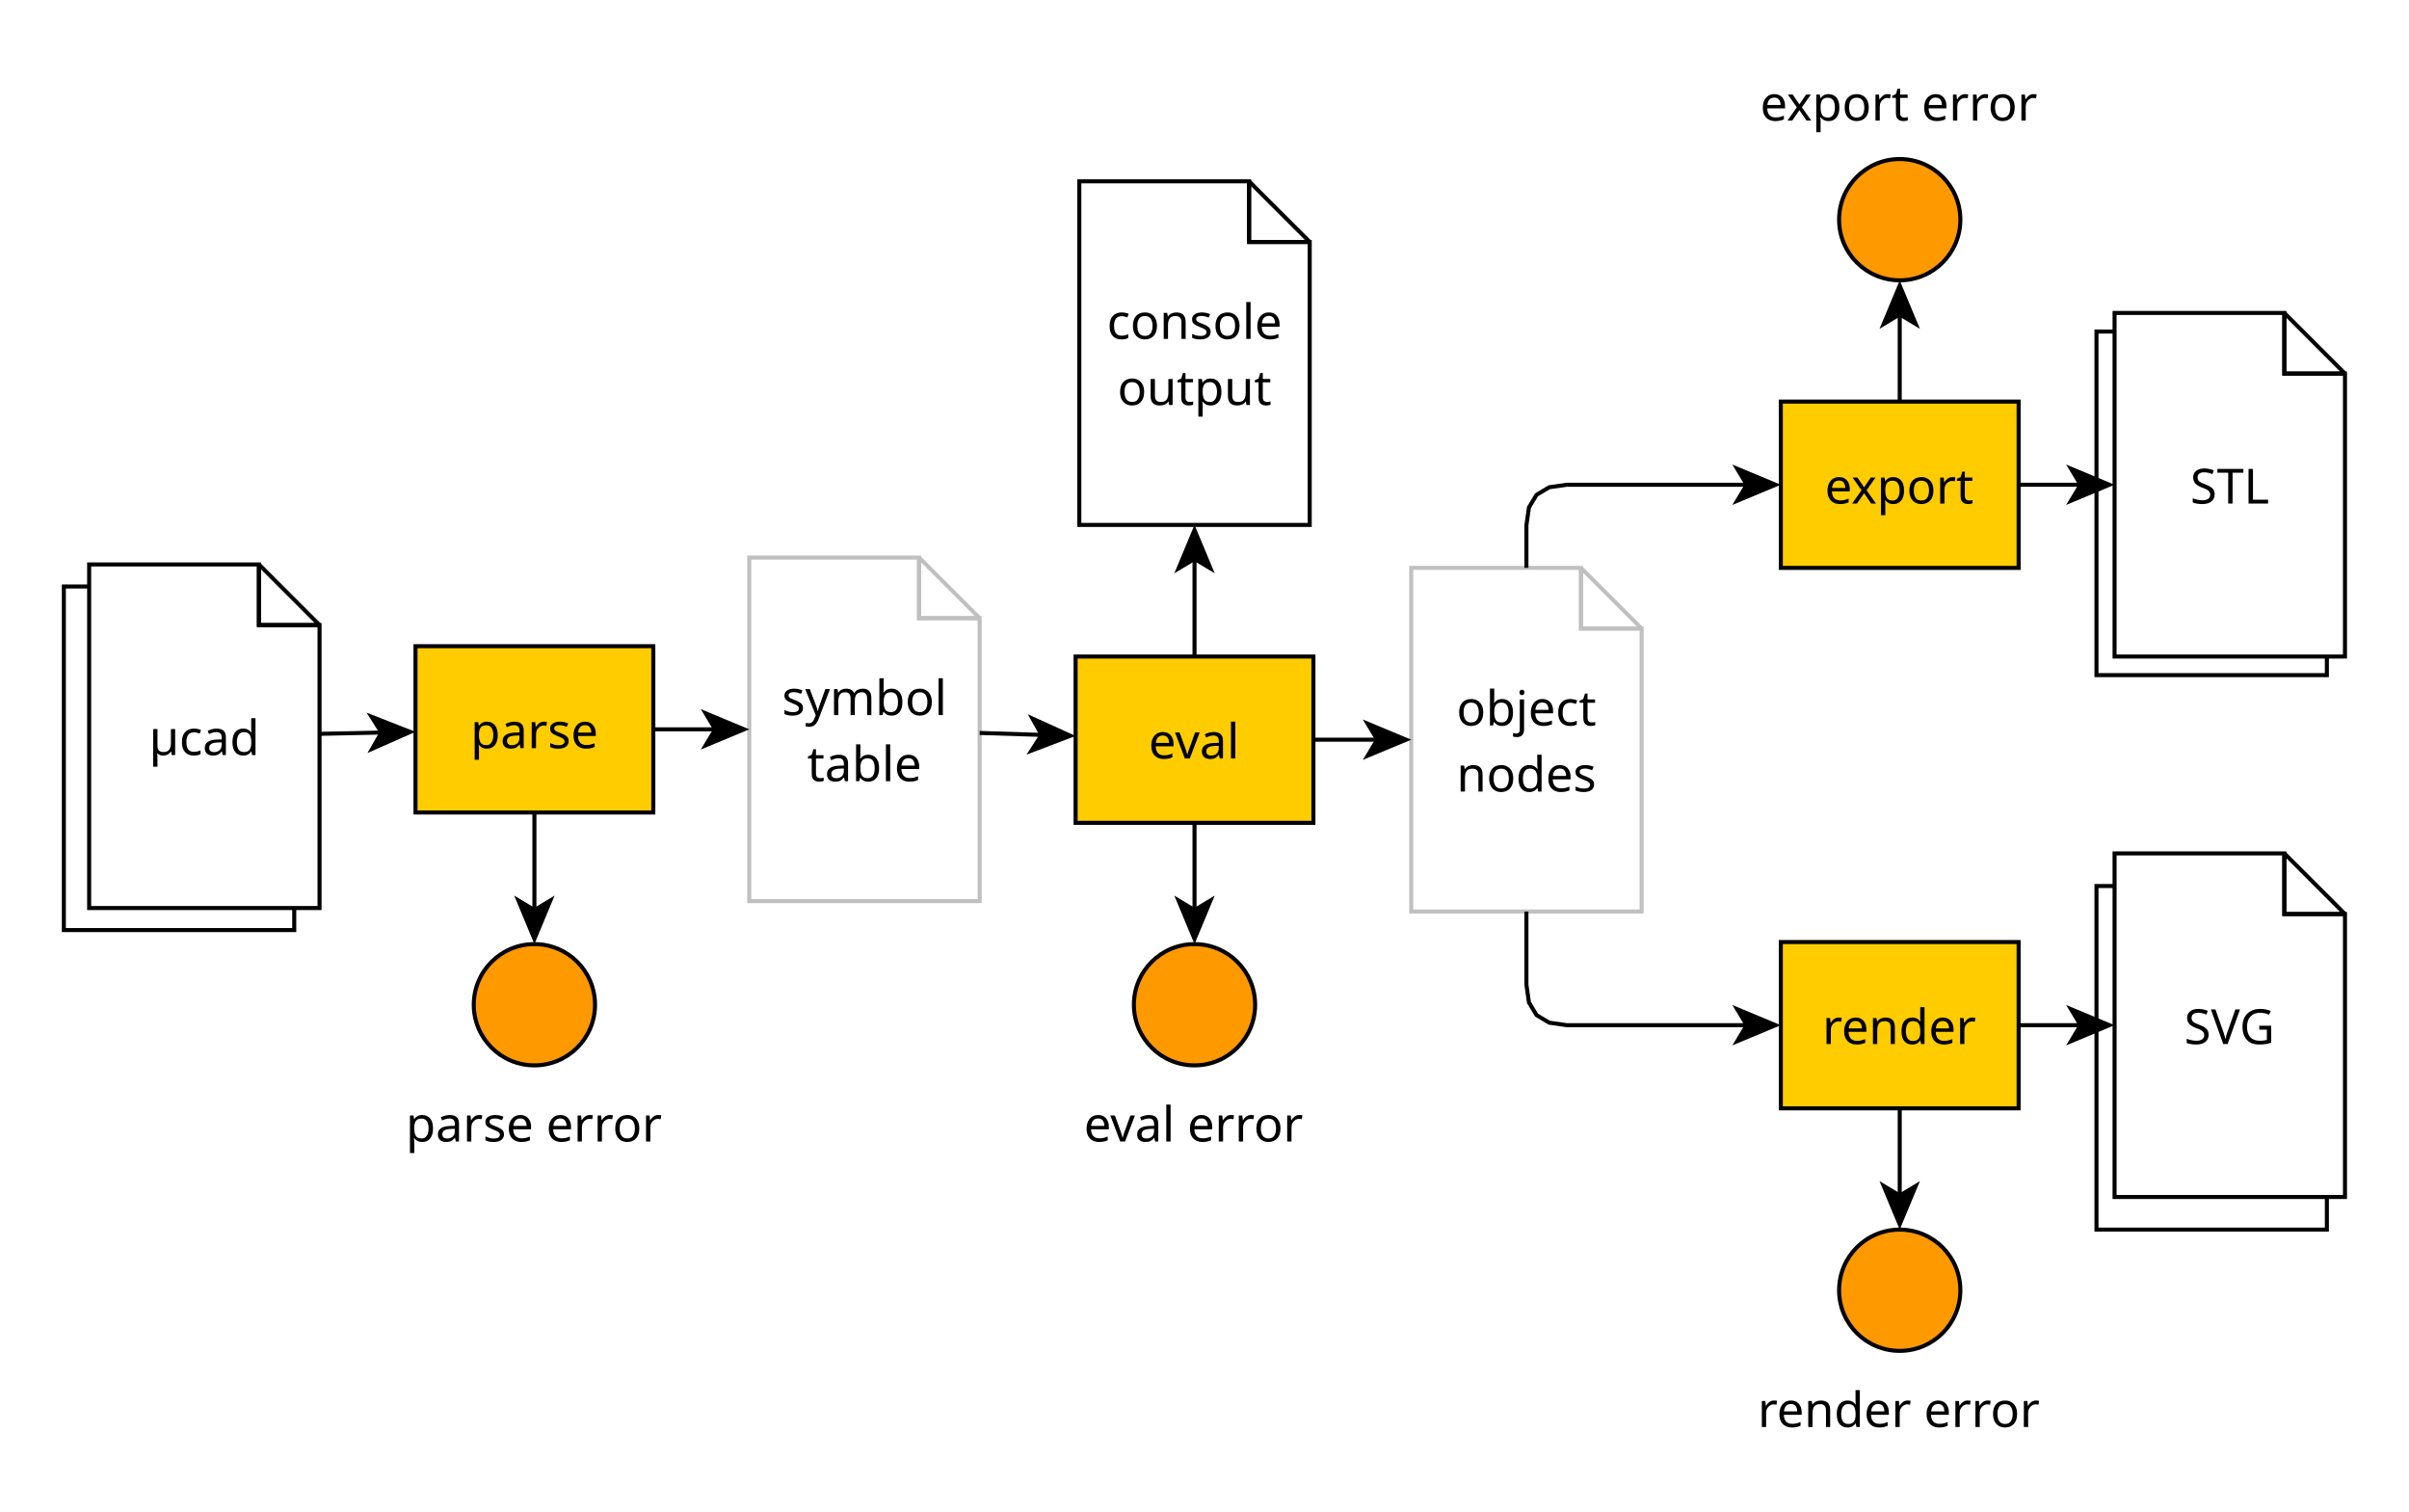
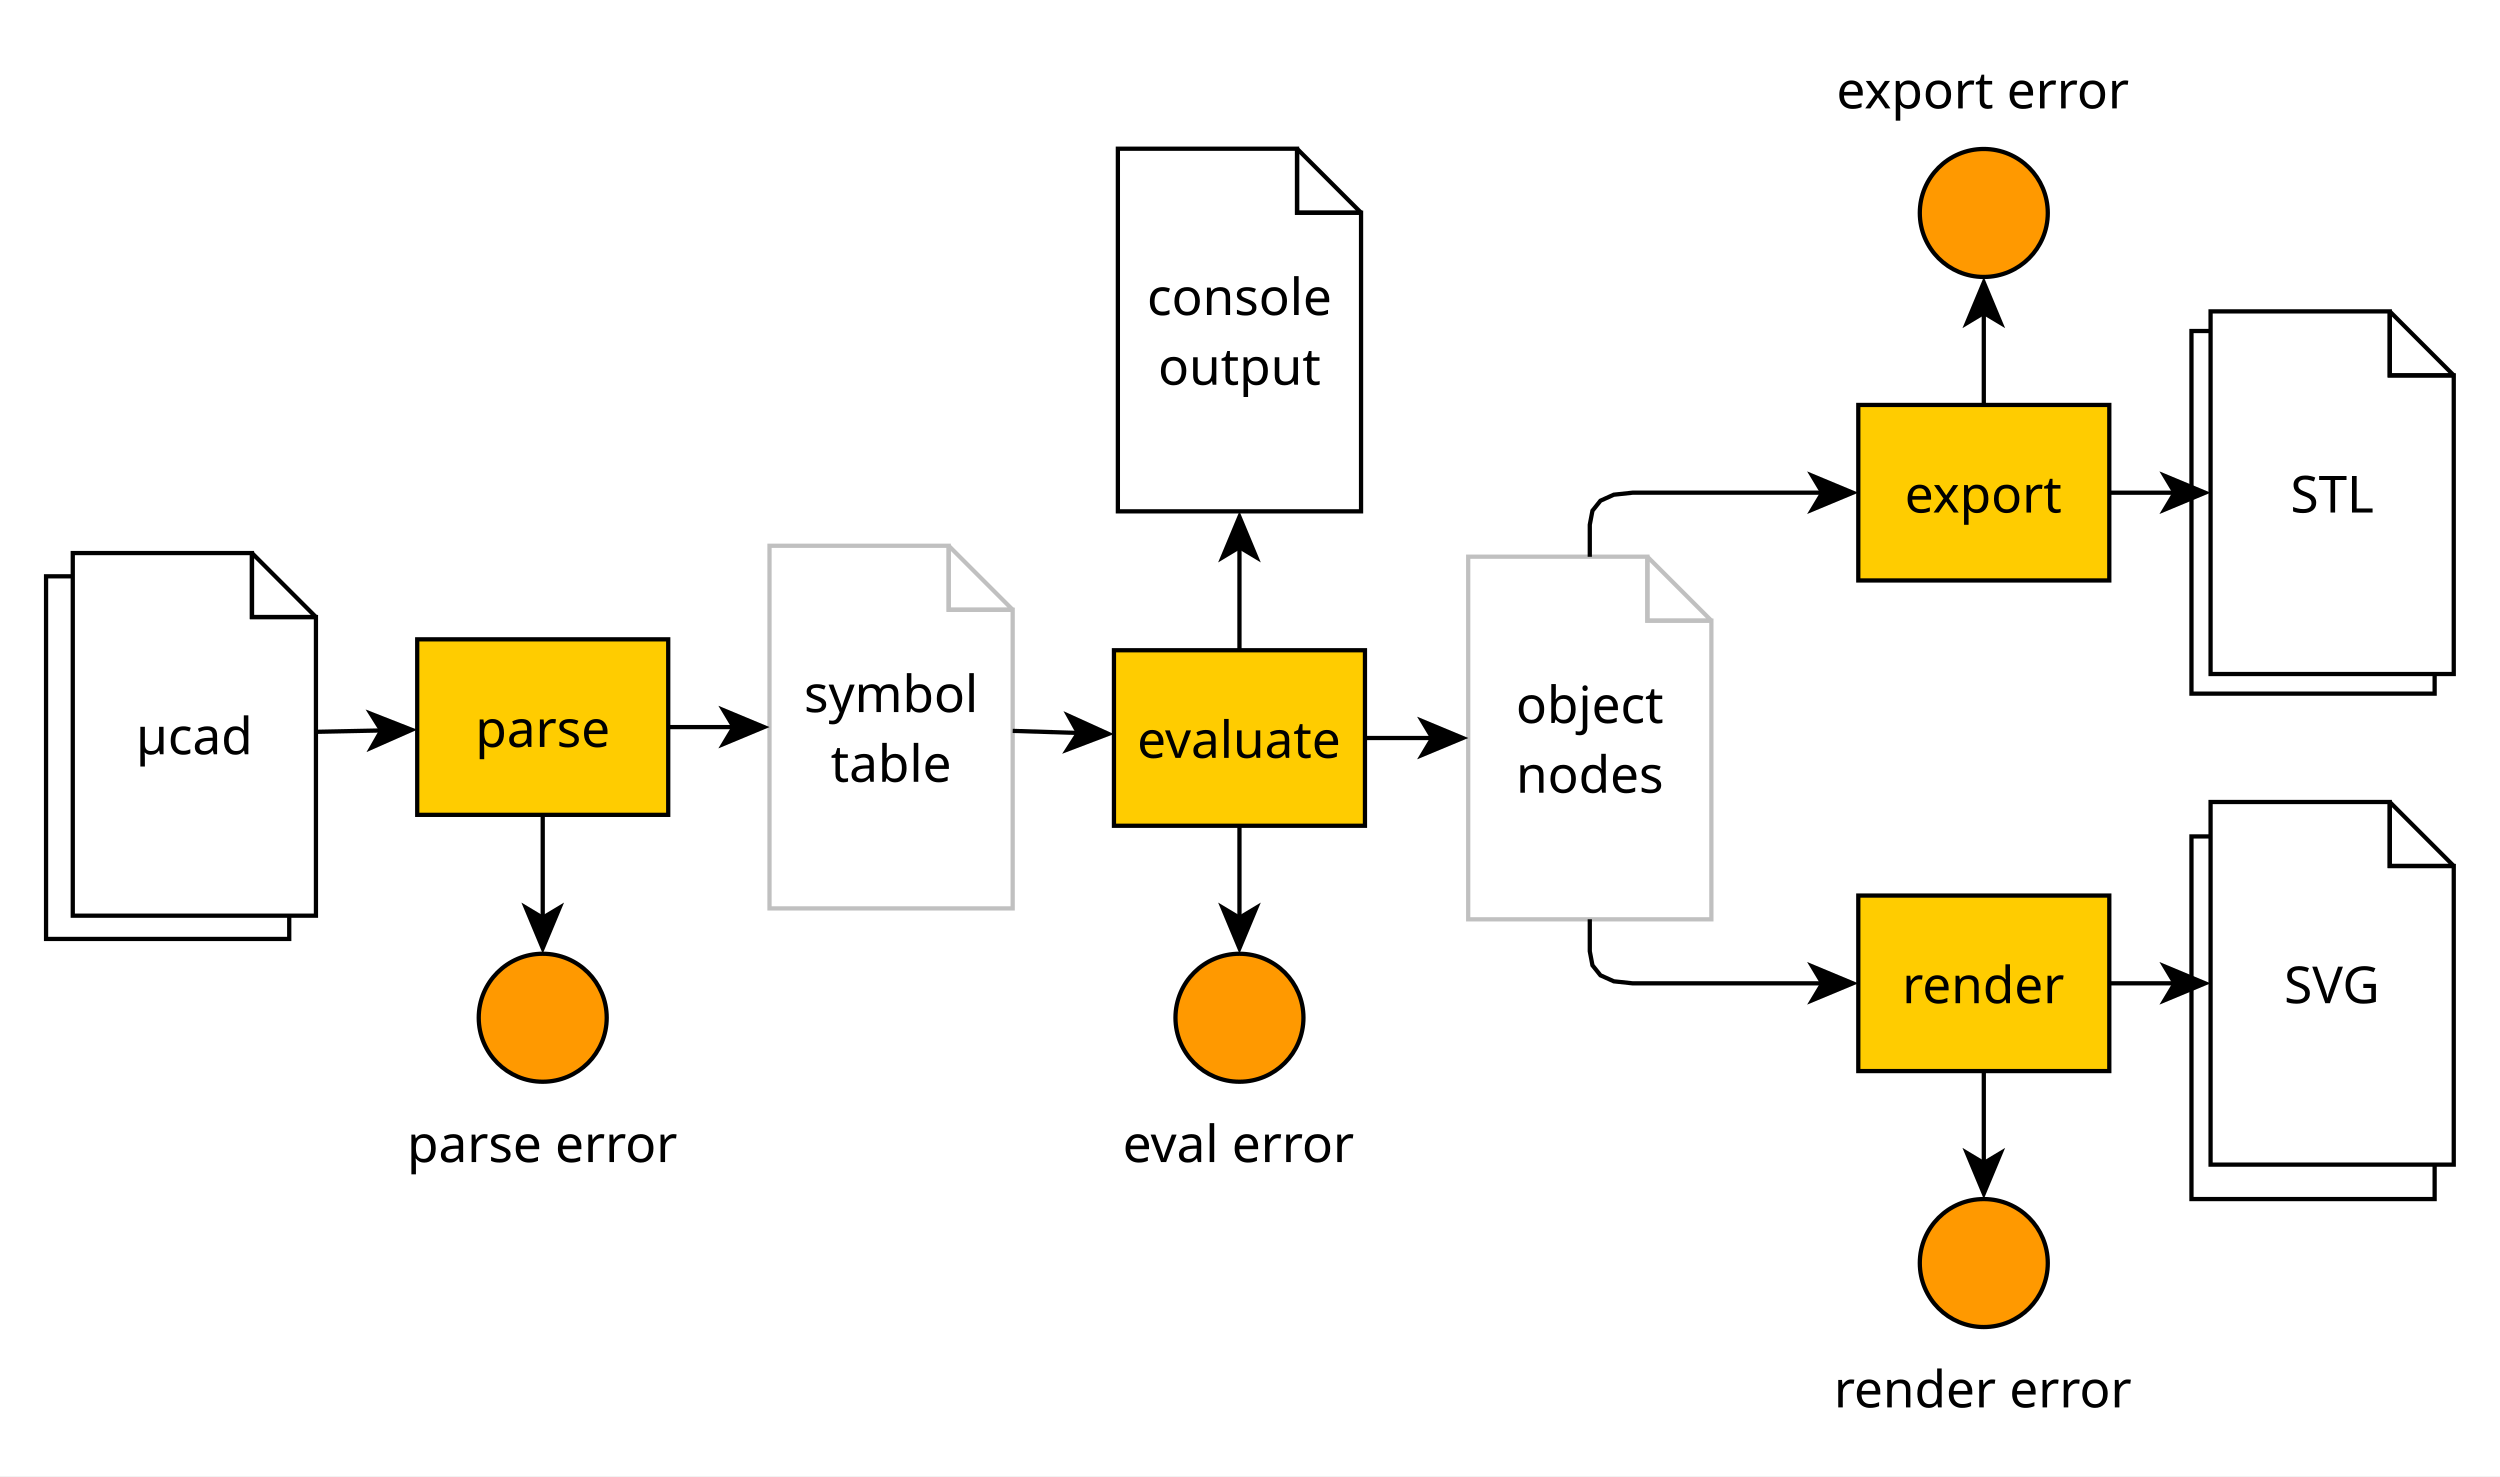
- <svg xmlns="http://www.w3.org/2000/svg" fill-opacity="1" color-rendering="auto" color-interpolation="auto" text-rendering="auto" stroke="black" stroke-linecap="square" width="596" stroke-miterlimit="10" shape-rendering="auto" stroke-opacity="1" fill="black" stroke-dasharray="none" font-weight="normal" stroke-width="1" height="374" font-family="'Dialog'" font-style="normal" stroke-linejoin="miter" font-size="12px" stroke-dashoffset="0" image-rendering="auto">
+ <svg xmlns="http://www.w3.org/2000/svg" fill-opacity="1" color-rendering="auto" color-interpolation="auto" text-rendering="auto" stroke="black" stroke-linecap="square" width="879" stroke-miterlimit="10" shape-rendering="auto" stroke-opacity="1" fill="black" stroke-dasharray="none" font-weight="normal" stroke-width="1" height="519" font-family="'Dialog'" font-style="normal" stroke-linejoin="miter" font-size="12px" stroke-dashoffset="0" image-rendering="auto">
  <defs id="genericDefs" />
  <g>
    <defs id="defs1">
      <clipPath clipPathUnits="userSpaceOnUse" id="clipPath1">
-         <path d="M0 0 L596 0 L596 374 L0 374 L0 0 Z" />
+         <path d="M0 0 L879 0 L879 519 L0 519 L0 0 Z" />
      </clipPath>
      <clipPath clipPathUnits="userSpaceOnUse" id="clipPath2">
-         <path d="M295 133 L891 133 L891 507 L295 507 L295 133 Z" />
+         <path d="M300 143 L886 143 L886 489 L300 489 L300 143 Z" />
      </clipPath>
    </defs>
-     <g fill="white" text-rendering="geometricPrecision" shape-rendering="geometricPrecision" transform="translate(-295,-133)" stroke="white">
-       <rect x="295" width="596" height="374" y="133" clip-path="url(#clipPath2)" stroke="none" />
+     <g fill="white" text-rendering="geometricPrecision" shape-rendering="geometricPrecision" transform="scale(1.5,1.5) translate(-300,-143)" stroke="white">
+       <rect x="300" width="586" height="346" y="143" clip-path="url(#clipPath2)" stroke="none" />
    </g>
-     <g fill="white" text-rendering="geometricPrecision" shape-rendering="geometricPrecision" transform="matrix(1,0,0,1,-295,-133)" stroke="white">
-       <path d="M813.679 352.191 L855.679 352.191 L855.679 367.191 L870.679 367.191 L870.679 437.191 L813.679 437.191 Z" stroke="none" clip-path="url(#clipPath2)" />
-       <path d="M855.679 352.191 L855.679 367.191 L870.679 367.191 Z" clip-path="url(#clipPath2)" fill-rule="evenodd" stroke="none" />
+     <g fill="white" text-rendering="geometricPrecision" shape-rendering="geometricPrecision" transform="matrix(1.5,0,0,1.5,-450,-214.5)" stroke="white">
+       <path d="M813.679 339.06 L855.679 339.06 L855.679 354.06 L870.679 354.06 L870.679 424.06 L813.679 424.06 Z" stroke="none" clip-path="url(#clipPath2)" />
+       <path d="M855.679 339.06 L855.679 354.06 L870.679 354.06 Z" clip-path="url(#clipPath2)" fill-rule="evenodd" stroke="none" />
    </g>
-     <g text-rendering="geometricPrecision" stroke-miterlimit="1.45" shape-rendering="geometricPrecision" transform="matrix(1,0,0,1,-295,-133)" stroke-linecap="butt">
-       <path fill="none" d="M813.679 352.191 L855.679 352.191 L855.679 367.191 L870.679 367.191 L870.679 437.191 L813.679 437.191 Z" clip-path="url(#clipPath2)" />
-       <path fill="none" d="M855.679 352.191 L855.679 367.191 L870.679 367.191 Z" clip-path="url(#clipPath2)" fill-rule="evenodd" />
-       <text x="830.917" xml:space="preserve" y="399.347" clip-path="url(#clipPath2)" font-family="sans-serif" stroke="none">SVG</text>
+     <g text-rendering="geometricPrecision" stroke-miterlimit="1.45" shape-rendering="geometricPrecision" transform="matrix(1.5,0,0,1.5,-450,-214.5)" stroke-linecap="butt">
+       <path fill="none" d="M813.679 339.06 L855.679 339.06 L855.679 354.06 L870.679 354.06 L870.679 424.06 L813.679 424.06 Z" clip-path="url(#clipPath2)" />
+       <path fill="none" d="M855.679 339.06 L855.679 354.06 L870.679 354.06 Z" clip-path="url(#clipPath2)" fill-rule="evenodd" />
+       <text x="830.917" xml:space="preserve" y="386.216" clip-path="url(#clipPath2)" font-family="sans-serif" stroke="none">SVG</text>
    </g>
-     <g fill="white" text-rendering="geometricPrecision" shape-rendering="geometricPrecision" transform="matrix(1,0,0,1,-295,-133)" stroke="white">
+     <g fill="white" text-rendering="geometricPrecision" shape-rendering="geometricPrecision" transform="matrix(1.5,0,0,1.5,-450,-214.5)" stroke="white">
      <path d="M310.796 278.089 L352.796 278.089 L352.796 293.089 L367.796 293.089 L367.796 363.089 L310.796 363.089 Z" stroke="none" clip-path="url(#clipPath2)" />
      <path d="M352.796 278.089 L352.796 293.089 L367.796 293.089 Z" clip-path="url(#clipPath2)" fill-rule="evenodd" stroke="none" />
    </g>
-     <g text-rendering="geometricPrecision" stroke-miterlimit="1.45" shape-rendering="geometricPrecision" transform="matrix(1,0,0,1,-295,-133)" stroke-linecap="butt">
+     <g text-rendering="geometricPrecision" stroke-miterlimit="1.45" shape-rendering="geometricPrecision" transform="matrix(1.5,0,0,1.5,-450,-214.5)" stroke-linecap="butt">
      <path fill="none" d="M310.796 278.089 L352.796 278.089 L352.796 293.089 L367.796 293.089 L367.796 363.089 L310.796 363.089 Z" clip-path="url(#clipPath2)" />
      <path fill="none" d="M352.796 278.089 L352.796 293.089 L367.796 293.089 Z" clip-path="url(#clipPath2)" fill-rule="evenodd" />
      <text x="325.622" xml:space="preserve" y="325.245" clip-path="url(#clipPath2)" font-family="sans-serif" stroke="none">µcad</text>
    </g>
-     <g fill="rgb(255,204,0)" text-rendering="geometricPrecision" shape-rendering="geometricPrecision" transform="matrix(1,0,0,1,-295,-133)" stroke="rgb(255,204,0)">
+     <g fill="rgb(255,204,0)" text-rendering="geometricPrecision" shape-rendering="geometricPrecision" transform="matrix(1.5,0,0,1.5,-450,-214.5)" stroke="rgb(255,204,0)">
      <rect x="397.796" width="58.836" height="41.141" y="292.859" clip-path="url(#clipPath2)" stroke="none" />
    </g>
-     <g text-rendering="geometricPrecision" stroke-miterlimit="1.45" shape-rendering="geometricPrecision" transform="matrix(1,0,0,1,-295,-133)" stroke-linecap="butt">
+     <g text-rendering="geometricPrecision" stroke-miterlimit="1.45" shape-rendering="geometricPrecision" transform="matrix(1.5,0,0,1.5,-450,-214.5)" stroke-linecap="butt">
      <rect fill="none" x="397.796" width="58.836" height="41.141" y="292.859" clip-path="url(#clipPath2)" />
      <text x="411.422" xml:space="preserve" y="318.086" clip-path="url(#clipPath2)" font-family="sans-serif" stroke="none">parse</text>
    </g>
-     <g fill="rgb(255,204,0)" text-rendering="geometricPrecision" shape-rendering="geometricPrecision" transform="matrix(1,0,0,1,-295,-133)" stroke="rgb(255,204,0)">
+     <g fill="rgb(255,204,0)" text-rendering="geometricPrecision" shape-rendering="geometricPrecision" transform="matrix(1.5,0,0,1.5,-450,-214.5)" stroke="rgb(255,204,0)">
      <rect x="561.111" width="58.836" height="41.141" y="295.419" clip-path="url(#clipPath2)" stroke="none" />
    </g>
-     <g text-rendering="geometricPrecision" stroke-miterlimit="1.45" shape-rendering="geometricPrecision" transform="matrix(1,0,0,1,-295,-133)" stroke-linecap="butt">
+     <g text-rendering="geometricPrecision" stroke-miterlimit="1.45" shape-rendering="geometricPrecision" transform="matrix(1.5,0,0,1.5,-450,-214.5)" stroke-linecap="butt">
      <rect fill="none" x="561.111" width="58.836" height="41.141" y="295.419" clip-path="url(#clipPath2)" />
-       <text x="579.183" xml:space="preserve" y="320.646" clip-path="url(#clipPath2)" font-family="sans-serif" stroke="none">eval</text>
+       <text x="566.559" xml:space="preserve" y="320.646" clip-path="url(#clipPath2)" font-family="sans-serif" stroke="none">evaluate</text>
    </g>
-     <g fill="rgb(255,204,0)" text-rendering="geometricPrecision" shape-rendering="geometricPrecision" transform="matrix(1,0,0,1,-295,-133)" stroke="rgb(255,204,0)">
-       <rect x="735.584" width="58.836" height="41.141" y="366.049" clip-path="url(#clipPath2)" stroke="none" />
+     <g fill="rgb(255,204,0)" text-rendering="geometricPrecision" shape-rendering="geometricPrecision" transform="matrix(1.5,0,0,1.5,-450,-214.5)" stroke="rgb(255,204,0)">
+       <rect x="735.584" width="58.836" height="41.141" y="352.919" clip-path="url(#clipPath2)" stroke="none" />
    </g>
-     <g text-rendering="geometricPrecision" stroke-miterlimit="1.45" shape-rendering="geometricPrecision" transform="matrix(1,0,0,1,-295,-133)" stroke-linecap="butt">
-       <rect fill="none" x="735.584" width="58.836" height="41.141" y="366.049" clip-path="url(#clipPath2)" />
-       <text x="745.88" xml:space="preserve" y="391.276" clip-path="url(#clipPath2)" font-family="sans-serif" stroke="none">render</text>
+     <g text-rendering="geometricPrecision" stroke-miterlimit="1.45" shape-rendering="geometricPrecision" transform="matrix(1.5,0,0,1.5,-450,-214.5)" stroke-linecap="butt">
+       <rect fill="none" x="735.584" width="58.836" height="41.141" y="352.919" clip-path="url(#clipPath2)" />
+       <text x="745.88" xml:space="preserve" y="378.146" clip-path="url(#clipPath2)" font-family="sans-serif" stroke="none">render</text>
    </g>
-     <g fill="rgb(255,204,0)" text-rendering="geometricPrecision" shape-rendering="geometricPrecision" transform="matrix(1,0,0,1,-295,-133)" stroke="rgb(255,204,0)">
-       <rect x="735.584" width="58.836" height="41.141" y="232.348" clip-path="url(#clipPath2)" stroke="none" />
+     <g fill="rgb(255,204,0)" text-rendering="geometricPrecision" shape-rendering="geometricPrecision" transform="matrix(1.5,0,0,1.5,-450,-214.5)" stroke="rgb(255,204,0)">
+       <rect x="735.584" width="58.836" height="41.141" y="237.919" clip-path="url(#clipPath2)" stroke="none" />
    </g>
-     <g text-rendering="geometricPrecision" stroke-miterlimit="1.45" shape-rendering="geometricPrecision" transform="matrix(1,0,0,1,-295,-133)" stroke-linecap="butt">
-       <rect fill="none" x="735.584" width="58.836" height="41.141" y="232.348" clip-path="url(#clipPath2)" />
-       <text x="746.48" xml:space="preserve" y="257.575" clip-path="url(#clipPath2)" font-family="sans-serif" stroke="none">export</text>
+     <g text-rendering="geometricPrecision" stroke-miterlimit="1.45" shape-rendering="geometricPrecision" transform="matrix(1.5,0,0,1.5,-450,-214.5)" stroke-linecap="butt">
+       <rect fill="none" x="735.584" width="58.836" height="41.141" y="237.919" clip-path="url(#clipPath2)" />
+       <text x="746.48" xml:space="preserve" y="263.146" clip-path="url(#clipPath2)" font-family="sans-serif" stroke="none">export</text>
    </g>
-     <g fill="white" text-rendering="geometricPrecision" shape-rendering="geometricPrecision" transform="matrix(1,0,0,1,-295,-133)" stroke="white">
+     <g fill="white" text-rendering="geometricPrecision" shape-rendering="geometricPrecision" transform="matrix(1.5,0,0,1.5,-450,-214.5)" stroke="white">
      <path d="M562.029 177.859 L604.029 177.859 L604.029 192.859 L619.029 192.859 L619.029 262.859 L562.029 262.859 Z" stroke="none" clip-path="url(#clipPath2)" />
      <path d="M604.029 177.859 L604.029 192.859 L619.029 192.859 Z" clip-path="url(#clipPath2)" fill-rule="evenodd" stroke="none" />
    </g>
-     <g text-rendering="geometricPrecision" stroke-miterlimit="1.45" shape-rendering="geometricPrecision" transform="matrix(1,0,0,1,-295,-133)" stroke-linecap="butt">
+     <g text-rendering="geometricPrecision" stroke-miterlimit="1.45" shape-rendering="geometricPrecision" transform="matrix(1.5,0,0,1.5,-450,-214.5)" stroke-linecap="butt">
      <path fill="none" d="M562.029 177.859 L604.029 177.859 L604.029 192.859 L619.029 192.859 L619.029 262.859 L562.029 262.859 Z" clip-path="url(#clipPath2)" />
      <path fill="none" d="M604.029 177.859 L604.029 192.859 L619.029 192.859 Z" clip-path="url(#clipPath2)" fill-rule="evenodd" />
      <text x="568.875" xml:space="preserve" y="216.843" clip-path="url(#clipPath2)" font-family="sans-serif" stroke="none">console</text>
      <text x="571.461" xml:space="preserve" y="233.187" clip-path="url(#clipPath2)" font-family="sans-serif" stroke="none">output</text>
    </g>
-     <g fill="rgb(255,153,0)" text-rendering="geometricPrecision" shape-rendering="geometricPrecision" transform="matrix(1,0,0,1,-295,-133)" stroke="rgb(255,153,0)">
+     <g fill="rgb(255,153,0)" text-rendering="geometricPrecision" shape-rendering="geometricPrecision" transform="matrix(1.5,0,0,1.5,-450,-214.5)" stroke="rgb(255,153,0)">
      <circle r="15" clip-path="url(#clipPath2)" cx="427.214" cy="381.56" stroke="none" />
    </g>
-     <g text-rendering="geometricPrecision" stroke-miterlimit="1.45" shape-rendering="geometricPrecision" transform="matrix(1,0,0,1,-295,-133)" stroke-linecap="butt">
+     <g text-rendering="geometricPrecision" stroke-miterlimit="1.45" shape-rendering="geometricPrecision" transform="matrix(1.5,0,0,1.5,-450,-214.5)" stroke-linecap="butt">
      <circle fill="none" r="15" clip-path="url(#clipPath2)" cx="427.214" cy="381.56" />
      <text x="395.414" xml:space="preserve" y="415.388" clip-path="url(#clipPath2)" font-family="sans-serif" stroke="none">parse error</text>
    </g>
-     <g fill="rgb(255,153,0)" text-rendering="geometricPrecision" shape-rendering="geometricPrecision" transform="matrix(1,0,0,1,-295,-133)" stroke="rgb(255,153,0)">
+     <g fill="rgb(255,153,0)" text-rendering="geometricPrecision" shape-rendering="geometricPrecision" transform="matrix(1.5,0,0,1.5,-450,-214.5)" stroke="rgb(255,153,0)">
      <circle r="15" clip-path="url(#clipPath2)" cx="590.529" cy="381.56" stroke="none" />
    </g>
-     <g text-rendering="geometricPrecision" stroke-miterlimit="1.45" shape-rendering="geometricPrecision" transform="matrix(1,0,0,1,-295,-133)" stroke-linecap="butt">
+     <g text-rendering="geometricPrecision" stroke-miterlimit="1.45" shape-rendering="geometricPrecision" transform="matrix(1.5,0,0,1.5,-450,-214.5)" stroke-linecap="butt">
      <circle fill="none" r="15" clip-path="url(#clipPath2)" cx="590.529" cy="381.56" />
      <text x="563.175" xml:space="preserve" y="415.388" clip-path="url(#clipPath2)" font-family="sans-serif" stroke="none">eval error</text>
    </g>
-     <g fill="rgb(255,153,0)" text-rendering="geometricPrecision" shape-rendering="geometricPrecision" transform="matrix(1,0,0,1,-295,-133)" stroke="rgb(255,153,0)">
-       <circle r="15" clip-path="url(#clipPath2)" cx="765.002" cy="452.191" stroke="none" />
+     <g fill="rgb(255,153,0)" text-rendering="geometricPrecision" shape-rendering="geometricPrecision" transform="matrix(1.5,0,0,1.5,-450,-214.5)" stroke="rgb(255,153,0)">
+       <circle r="15" clip-path="url(#clipPath2)" cx="765.002" cy="439.06" stroke="none" />
    </g>
-     <g text-rendering="geometricPrecision" stroke-miterlimit="1.45" shape-rendering="geometricPrecision" transform="matrix(1,0,0,1,-295,-133)" stroke-linecap="butt">
-       <circle fill="none" r="15" clip-path="url(#clipPath2)" cx="765.002" cy="452.191" />
-       <text x="729.872" xml:space="preserve" y="486.019" clip-path="url(#clipPath2)" font-family="sans-serif" stroke="none">render error</text>
+     <g text-rendering="geometricPrecision" stroke-miterlimit="1.45" shape-rendering="geometricPrecision" transform="matrix(1.5,0,0,1.5,-450,-214.5)" stroke-linecap="butt">
+       <circle fill="none" r="15" clip-path="url(#clipPath2)" cx="765.002" cy="439.06" />
+       <text x="729.872" xml:space="preserve" y="472.888" clip-path="url(#clipPath2)" font-family="sans-serif" stroke="none">render error</text>
    </g>
-     <g fill="rgb(255,153,0)" text-rendering="geometricPrecision" shape-rendering="geometricPrecision" transform="matrix(1,0,0,1,-295,-133)" stroke="rgb(255,153,0)">
-       <circle r="15" clip-path="url(#clipPath2)" cx="765.002" cy="187.348" stroke="none" />
+     <g fill="rgb(255,153,0)" text-rendering="geometricPrecision" shape-rendering="geometricPrecision" transform="matrix(1.5,0,0,1.5,-450,-214.5)" stroke="rgb(255,153,0)">
+       <circle r="15" clip-path="url(#clipPath2)" cx="765.002" cy="192.919" stroke="none" />
    </g>
-     <g text-rendering="geometricPrecision" stroke-miterlimit="1.45" shape-rendering="geometricPrecision" transform="matrix(1,0,0,1,-295,-133)" stroke-linecap="butt">
-       <circle fill="none" r="15" clip-path="url(#clipPath2)" cx="765.002" cy="187.348" />
-       <text x="730.472" xml:space="preserve" y="162.832" clip-path="url(#clipPath2)" font-family="sans-serif" stroke="none">export error</text>
+     <g text-rendering="geometricPrecision" stroke-miterlimit="1.45" shape-rendering="geometricPrecision" transform="matrix(1.5,0,0,1.5,-450,-214.5)" stroke-linecap="butt">
+       <circle fill="none" r="15" clip-path="url(#clipPath2)" cx="765.002" cy="192.919" />
+       <text x="730.472" xml:space="preserve" y="168.403" clip-path="url(#clipPath2)" font-family="sans-serif" stroke="none">export error</text>
    </g>
-     <g fill="white" text-rendering="geometricPrecision" shape-rendering="geometricPrecision" transform="matrix(1,0,0,1,-295,-133)" stroke="white">
+     <g fill="white" text-rendering="geometricPrecision" shape-rendering="geometricPrecision" transform="matrix(1.5,0,0,1.5,-450,-214.5)" stroke="white">
      <path d="M480.372 270.929 L522.372 270.929 L522.372 285.929 L537.372 285.929 L537.372 355.929 L480.372 355.929 Z" stroke="none" clip-path="url(#clipPath2)" />
      <path d="M522.372 270.929 L522.372 285.929 L537.372 285.929 Z" clip-path="url(#clipPath2)" fill-rule="evenodd" stroke="none" />
    </g>
-     <g stroke-linecap="butt" transform="matrix(1,0,0,1,-295,-133)" fill="silver" text-rendering="geometricPrecision" shape-rendering="geometricPrecision" stroke="silver" stroke-miterlimit="1.45">
+     <g stroke-linecap="butt" transform="matrix(1.5,0,0,1.5,-450,-214.5)" fill="silver" text-rendering="geometricPrecision" shape-rendering="geometricPrecision" stroke="silver" stroke-miterlimit="1.45">
      <path fill="none" d="M480.372 270.929 L522.372 270.929 L522.372 285.929 L537.372 285.929 L537.372 355.929 L480.372 355.929 Z" clip-path="url(#clipPath2)" />
      <path fill="none" d="M522.372 270.929 L522.372 285.929 L537.372 285.929 Z" clip-path="url(#clipPath2)" fill-rule="evenodd" />
      <text x="488.46" y="309.913" clip-path="url(#clipPath2)" fill="black" font-family="sans-serif" stroke="none" xml:space="preserve">symbol</text>
      <text x="494.718" y="326.257" clip-path="url(#clipPath2)" fill="black" font-family="sans-serif" stroke="none" xml:space="preserve">table</text>
    </g>
-     <g fill="white" text-rendering="geometricPrecision" shape-rendering="geometricPrecision" transform="matrix(1,0,0,1,-295,-133)" stroke="white">
+     <g fill="white" text-rendering="geometricPrecision" shape-rendering="geometricPrecision" transform="matrix(1.5,0,0,1.5,-450,-214.5)" stroke="white">
      <path d="M644.146 273.489 L686.146 273.489 L686.146 288.489 L701.146 288.489 L701.146 358.489 L644.146 358.489 Z" stroke="none" clip-path="url(#clipPath2)" />
      <path d="M686.146 273.489 L686.146 288.489 L701.146 288.489 Z" clip-path="url(#clipPath2)" fill-rule="evenodd" stroke="none" />
    </g>
-     <g stroke-linecap="butt" transform="matrix(1,0,0,1,-295,-133)" fill="silver" text-rendering="geometricPrecision" shape-rendering="geometricPrecision" stroke="silver" stroke-miterlimit="1.45">
+     <g stroke-linecap="butt" transform="matrix(1.5,0,0,1.5,-450,-214.5)" fill="silver" text-rendering="geometricPrecision" shape-rendering="geometricPrecision" stroke="silver" stroke-miterlimit="1.45">
      <path fill="none" d="M644.146 273.489 L686.146 273.489 L686.146 288.489 L701.146 288.489 L701.146 358.489 L644.146 358.489 Z" clip-path="url(#clipPath2)" />
      <path fill="none" d="M686.146 273.489 L686.146 288.489 L701.146 288.489 Z" clip-path="url(#clipPath2)" fill-rule="evenodd" />
      <text x="655.347" y="312.473" clip-path="url(#clipPath2)" fill="black" font-family="sans-serif" stroke="none" xml:space="preserve">object</text>
      <text x="655.36" y="328.817" clip-path="url(#clipPath2)" fill="black" font-family="sans-serif" stroke="none" xml:space="preserve">nodes</text>
    </g>
-     <g fill="white" text-rendering="geometricPrecision" shape-rendering="geometricPrecision" transform="matrix(1,0,0,1,-295,-133)" stroke="white">
+     <g fill="white" text-rendering="geometricPrecision" shape-rendering="geometricPrecision" transform="matrix(1.5,0,0,1.5,-450,-214.5)" stroke="white">
      <path d="M317.057 272.636 L359.057 272.636 L359.057 287.636 L374.057 287.636 L374.057 357.636 L317.057 357.636 Z" stroke="none" clip-path="url(#clipPath2)" />
      <path d="M359.057 272.636 L359.057 287.636 L374.057 287.636 Z" clip-path="url(#clipPath2)" fill-rule="evenodd" stroke="none" />
    </g>
-     <g text-rendering="geometricPrecision" stroke-miterlimit="1.45" shape-rendering="geometricPrecision" transform="matrix(1,0,0,1,-295,-133)" stroke-linecap="butt">
+     <g text-rendering="geometricPrecision" stroke-miterlimit="1.45" shape-rendering="geometricPrecision" transform="matrix(1.5,0,0,1.5,-450,-214.5)" stroke-linecap="butt">
      <path fill="none" d="M317.057 272.636 L359.057 272.636 L359.057 287.636 L374.057 287.636 L374.057 357.636 L317.057 357.636 Z" clip-path="url(#clipPath2)" />
      <path fill="none" d="M359.057 272.636 L359.057 287.636 L374.057 287.636 Z" clip-path="url(#clipPath2)" fill-rule="evenodd" />
      <text x="331.883" xml:space="preserve" y="319.792" clip-path="url(#clipPath2)" font-family="sans-serif" stroke="none">µcad</text>
    </g>
-     <g fill="white" text-rendering="geometricPrecision" shape-rendering="geometricPrecision" transform="matrix(1,0,0,1,-295,-133)" stroke="white">
-       <path d="M813.679 215.019 L855.679 215.019 L855.679 230.019 L870.679 230.019 L870.679 300.019 L813.679 300.019 Z" stroke="none" clip-path="url(#clipPath2)" />
-       <path d="M855.679 215.019 L855.679 230.019 L870.679 230.019 Z" clip-path="url(#clipPath2)" fill-rule="evenodd" stroke="none" />
+     <g fill="white" text-rendering="geometricPrecision" shape-rendering="geometricPrecision" transform="matrix(1.5,0,0,1.5,-450,-214.5)" stroke="white">
+       <path d="M813.679 220.589 L855.679 220.589 L855.679 235.589 L870.679 235.589 L870.679 305.589 L813.679 305.589 Z" stroke="none" clip-path="url(#clipPath2)" />
+       <path d="M855.679 220.589 L855.679 235.589 L870.679 235.589 Z" clip-path="url(#clipPath2)" fill-rule="evenodd" stroke="none" />
    </g>
-     <g text-rendering="geometricPrecision" stroke-miterlimit="1.45" shape-rendering="geometricPrecision" transform="matrix(1,0,0,1,-295,-133)" stroke-linecap="butt">
-       <path fill="none" d="M813.679 215.019 L855.679 215.019 L855.679 230.019 L870.679 230.019 L870.679 300.019 L813.679 300.019 Z" clip-path="url(#clipPath2)" />
-       <path fill="none" d="M855.679 215.019 L855.679 230.019 L870.679 230.019 Z" clip-path="url(#clipPath2)" fill-rule="evenodd" />
-       <text x="832.405" xml:space="preserve" y="262.175" clip-path="url(#clipPath2)" font-family="sans-serif" stroke="none">STL</text>
+     <g text-rendering="geometricPrecision" stroke-miterlimit="1.45" shape-rendering="geometricPrecision" transform="matrix(1.5,0,0,1.5,-450,-214.5)" stroke-linecap="butt">
+       <path fill="none" d="M813.679 220.589 L855.679 220.589 L855.679 235.589 L870.679 235.589 L870.679 305.589 L813.679 305.589 Z" clip-path="url(#clipPath2)" />
+       <path fill="none" d="M855.679 220.589 L855.679 235.589 L870.679 235.589 Z" clip-path="url(#clipPath2)" fill-rule="evenodd" />
+       <text x="832.405" xml:space="preserve" y="267.745" clip-path="url(#clipPath2)" font-family="sans-serif" stroke="none">STL</text>
    </g>
-     <g fill="white" text-rendering="geometricPrecision" shape-rendering="geometricPrecision" transform="matrix(1,0,0,1,-295,-133)" stroke="white">
-       <path d="M818.159 210.419 L860.159 210.419 L860.159 225.419 L875.159 225.419 L875.159 295.419 L818.159 295.419 Z" stroke="none" clip-path="url(#clipPath2)" />
-       <path d="M860.159 210.419 L860.159 225.419 L875.159 225.419 Z" clip-path="url(#clipPath2)" fill-rule="evenodd" stroke="none" />
+     <g fill="white" text-rendering="geometricPrecision" shape-rendering="geometricPrecision" transform="matrix(1.5,0,0,1.5,-450,-214.5)" stroke="white">
+       <path d="M818.159 215.989 L860.159 215.989 L860.159 230.989 L875.159 230.989 L875.159 300.989 L818.159 300.989 Z" stroke="none" clip-path="url(#clipPath2)" />
+       <path d="M860.159 215.989 L860.159 230.989 L875.159 230.989 Z" clip-path="url(#clipPath2)" fill-rule="evenodd" stroke="none" />
    </g>
-     <g text-rendering="geometricPrecision" stroke-miterlimit="1.45" shape-rendering="geometricPrecision" transform="matrix(1,0,0,1,-295,-133)" stroke-linecap="butt">
-       <path fill="none" d="M818.159 210.419 L860.159 210.419 L860.159 225.419 L875.159 225.419 L875.159 295.419 L818.159 295.419 Z" clip-path="url(#clipPath2)" />
-       <path fill="none" d="M860.159 210.419 L860.159 225.419 L875.159 225.419 Z" clip-path="url(#clipPath2)" fill-rule="evenodd" />
-       <text x="836.885" xml:space="preserve" y="257.575" clip-path="url(#clipPath2)" font-family="sans-serif" stroke="none">STL</text>
+     <g text-rendering="geometricPrecision" stroke-miterlimit="1.45" shape-rendering="geometricPrecision" transform="matrix(1.5,0,0,1.5,-450,-214.5)" stroke-linecap="butt">
+       <path fill="none" d="M818.159 215.989 L860.159 215.989 L860.159 230.989 L875.159 230.989 L875.159 300.989 L818.159 300.989 Z" clip-path="url(#clipPath2)" />
+       <path fill="none" d="M860.159 215.989 L860.159 230.989 L875.159 230.989 Z" clip-path="url(#clipPath2)" fill-rule="evenodd" />
+       <text x="836.885" xml:space="preserve" y="263.146" clip-path="url(#clipPath2)" font-family="sans-serif" stroke="none">STL</text>
    </g>
-     <g fill="white" text-rendering="geometricPrecision" shape-rendering="geometricPrecision" transform="matrix(1,0,0,1,-295,-133)" stroke="white">
-       <path d="M818.159 344.12 L860.159 344.12 L860.159 359.12 L875.159 359.12 L875.159 429.12 L818.159 429.12 Z" stroke="none" clip-path="url(#clipPath2)" />
-       <path d="M860.159 344.12 L860.159 359.12 L875.159 359.12 Z" clip-path="url(#clipPath2)" fill-rule="evenodd" stroke="none" />
+     <g fill="white" text-rendering="geometricPrecision" shape-rendering="geometricPrecision" transform="matrix(1.5,0,0,1.5,-450,-214.5)" stroke="white">
+       <path d="M818.159 330.989 L860.159 330.989 L860.159 345.989 L875.159 345.989 L875.159 415.989 L818.159 415.989 Z" stroke="none" clip-path="url(#clipPath2)" />
+       <path d="M860.159 330.989 L860.159 345.989 L875.159 345.989 Z" clip-path="url(#clipPath2)" fill-rule="evenodd" stroke="none" />
    </g>
-     <g text-rendering="geometricPrecision" stroke-miterlimit="1.45" shape-rendering="geometricPrecision" transform="matrix(1,0,0,1,-295,-133)" stroke-linecap="butt">
-       <path fill="none" d="M818.159 344.12 L860.159 344.12 L860.159 359.12 L875.159 359.12 L875.159 429.12 L818.159 429.12 Z" clip-path="url(#clipPath2)" />
-       <path fill="none" d="M860.159 344.12 L860.159 359.12 L875.159 359.12 Z" clip-path="url(#clipPath2)" fill-rule="evenodd" />
-       <text x="835.398" xml:space="preserve" y="391.276" clip-path="url(#clipPath2)" font-family="sans-serif" stroke="none">SVG</text>
+     <g text-rendering="geometricPrecision" stroke-miterlimit="1.45" shape-rendering="geometricPrecision" transform="matrix(1.5,0,0,1.5,-450,-214.5)" stroke-linecap="butt">
+       <path fill="none" d="M818.159 330.989 L860.159 330.989 L860.159 345.989 L875.159 345.989 L875.159 415.989 L818.159 415.989 Z" clip-path="url(#clipPath2)" />
+       <path fill="none" d="M860.159 330.989 L860.159 345.989 L875.159 345.989 Z" clip-path="url(#clipPath2)" fill-rule="evenodd" />
+       <text x="835.398" xml:space="preserve" y="378.146" clip-path="url(#clipPath2)" font-family="sans-serif" stroke="none">SVG</text>
      <path fill="none" d="M590.529 295.419 L590.529 270.837" clip-path="url(#clipPath2)" />
      <path d="M590.529 262.837 L585.529 274.837 L590.529 271.837 L595.529 274.837 Z" clip-path="url(#clipPath2)" stroke="none" />
      <path fill="none" d="M427.214 334 L427.214 358.56" clip-path="url(#clipPath2)" />
      <path d="M427.214 366.56 L432.214 354.56 L427.214 357.56 L422.214 354.56 Z" clip-path="url(#clipPath2)" stroke="none" />
      <path fill="none" d="M590.529 336.56 L590.529 358.56" clip-path="url(#clipPath2)" />
      <path d="M590.529 366.56 L595.529 354.56 L590.529 357.56 L585.529 354.56 Z" clip-path="url(#clipPath2)" stroke="none" />
-       <path fill="none" d="M765.002 407.191 L765.002 429.191" clip-path="url(#clipPath2)" />
-       <path d="M765.002 437.191 L770.002 425.191 L765.002 428.191 L760.002 425.191 Z" clip-path="url(#clipPath2)" stroke="none" />
-       <path fill="none" d="M765.002 232.348 L765.002 210.348" clip-path="url(#clipPath2)" />
-       <path d="M765.002 202.348 L760.002 214.348 L765.002 211.348 L770.002 214.348 Z" clip-path="url(#clipPath2)" stroke="none" />
+       <path fill="none" d="M765.002 394.06 L765.002 416.06" clip-path="url(#clipPath2)" />
+       <path d="M765.002 424.06 L770.002 412.06 L765.002 415.06 L760.002 412.06 Z" clip-path="url(#clipPath2)" stroke="none" />
+       <path fill="none" d="M765.002 237.919 L765.002 215.919" clip-path="url(#clipPath2)" />
+       <path d="M765.002 207.919 L760.002 219.919 L765.002 216.919 L770.002 219.919 Z" clip-path="url(#clipPath2)" stroke="none" />
      <path fill="none" d="M456.632 313.429 L472.38 313.429" clip-path="url(#clipPath2)" />
      <path d="M480.38 313.429 L468.38 308.429 L471.38 313.429 L468.38 318.429 Z" clip-path="url(#clipPath2)" stroke="none" />
      <path fill="none" d="M537.38 314.323 L553.115 314.817" clip-path="url(#clipPath2)" />
      <path d="M561.111 315.067 L549.274 309.694 L552.116 314.785 L548.961 319.689 Z" clip-path="url(#clipPath2)" stroke="none" />
      <path fill="none" d="M619.947 315.989 L636.161 315.989" clip-path="url(#clipPath2)" />
      <path d="M644.161 315.989 L632.161 310.989 L635.161 315.989 L632.161 320.989 Z" clip-path="url(#clipPath2)" stroke="none" />
-       <path fill="none" d="M672.646 358.513 L672.646 376.62 L673.271 380.995 L675.146 384.12 L678.271 385.995 L682.646 386.62 L727.584 386.62" clip-path="url(#clipPath2)" />
-       <path d="M735.584 386.62 L723.584 381.62 L726.584 386.62 L723.584 391.62 Z" clip-path="url(#clipPath2)" stroke="none" />
-       <path fill="none" d="M672.646 273.46 L672.646 262.919 L673.271 258.544 L675.146 255.419 L678.271 253.544 L682.646 252.919 L727.584 252.919" clip-path="url(#clipPath2)" />
-       <path d="M735.584 252.919 L723.584 247.919 L726.584 252.919 L723.584 257.919 Z" clip-path="url(#clipPath2)" stroke="none" />
+       <path fill="none" d="M672.646 358.469 L672.646 365.979 L673.271 369.265 L675.146 371.612 L678.271 373.02 L682.646 373.489 L727.584 373.489" clip-path="url(#clipPath2)" />
+       <path d="M735.584 373.489 L723.584 368.489 L726.584 373.489 L723.584 378.489 Z" clip-path="url(#clipPath2)" stroke="none" />
+       <path fill="none" d="M672.646 273.51 L672.646 266 L673.271 262.714 L675.146 260.367 L678.271 258.959 L682.646 258.489 L727.584 258.489" clip-path="url(#clipPath2)" />
+       <path d="M735.584 258.489 L723.584 253.489 L726.584 258.489 L723.584 263.489 Z" clip-path="url(#clipPath2)" stroke="none" />
      <path fill="none" d="M374.065 314.54 L389.798 314.211" clip-path="url(#clipPath2)" />
      <path d="M397.796 314.044 L385.695 309.296 L388.798 314.232 L385.904 319.294 Z" clip-path="url(#clipPath2)" stroke="none" />
-       <path fill="none" d="M794.42 252.919 L810.168 252.919" clip-path="url(#clipPath2)" />
-       <path d="M818.168 252.919 L806.168 247.919 L809.168 252.919 L806.168 257.919 Z" clip-path="url(#clipPath2)" stroke="none" />
-       <path fill="none" d="M794.42 386.62 L810.168 386.62" clip-path="url(#clipPath2)" />
-       <path d="M818.168 386.62 L806.168 381.62 L809.168 386.62 L806.168 391.62 Z" clip-path="url(#clipPath2)" stroke="none" />
+       <path fill="none" d="M794.42 258.489 L810.168 258.489" clip-path="url(#clipPath2)" />
+       <path d="M818.168 258.489 L806.168 253.489 L809.168 258.489 L806.168 263.489 Z" clip-path="url(#clipPath2)" stroke="none" />
+       <path fill="none" d="M794.42 373.489 L810.168 373.489" clip-path="url(#clipPath2)" />
+       <path d="M818.168 373.489 L806.168 368.489 L809.168 373.489 L806.168 378.489 Z" clip-path="url(#clipPath2)" stroke="none" />
    </g>
  </g>
</svg>
